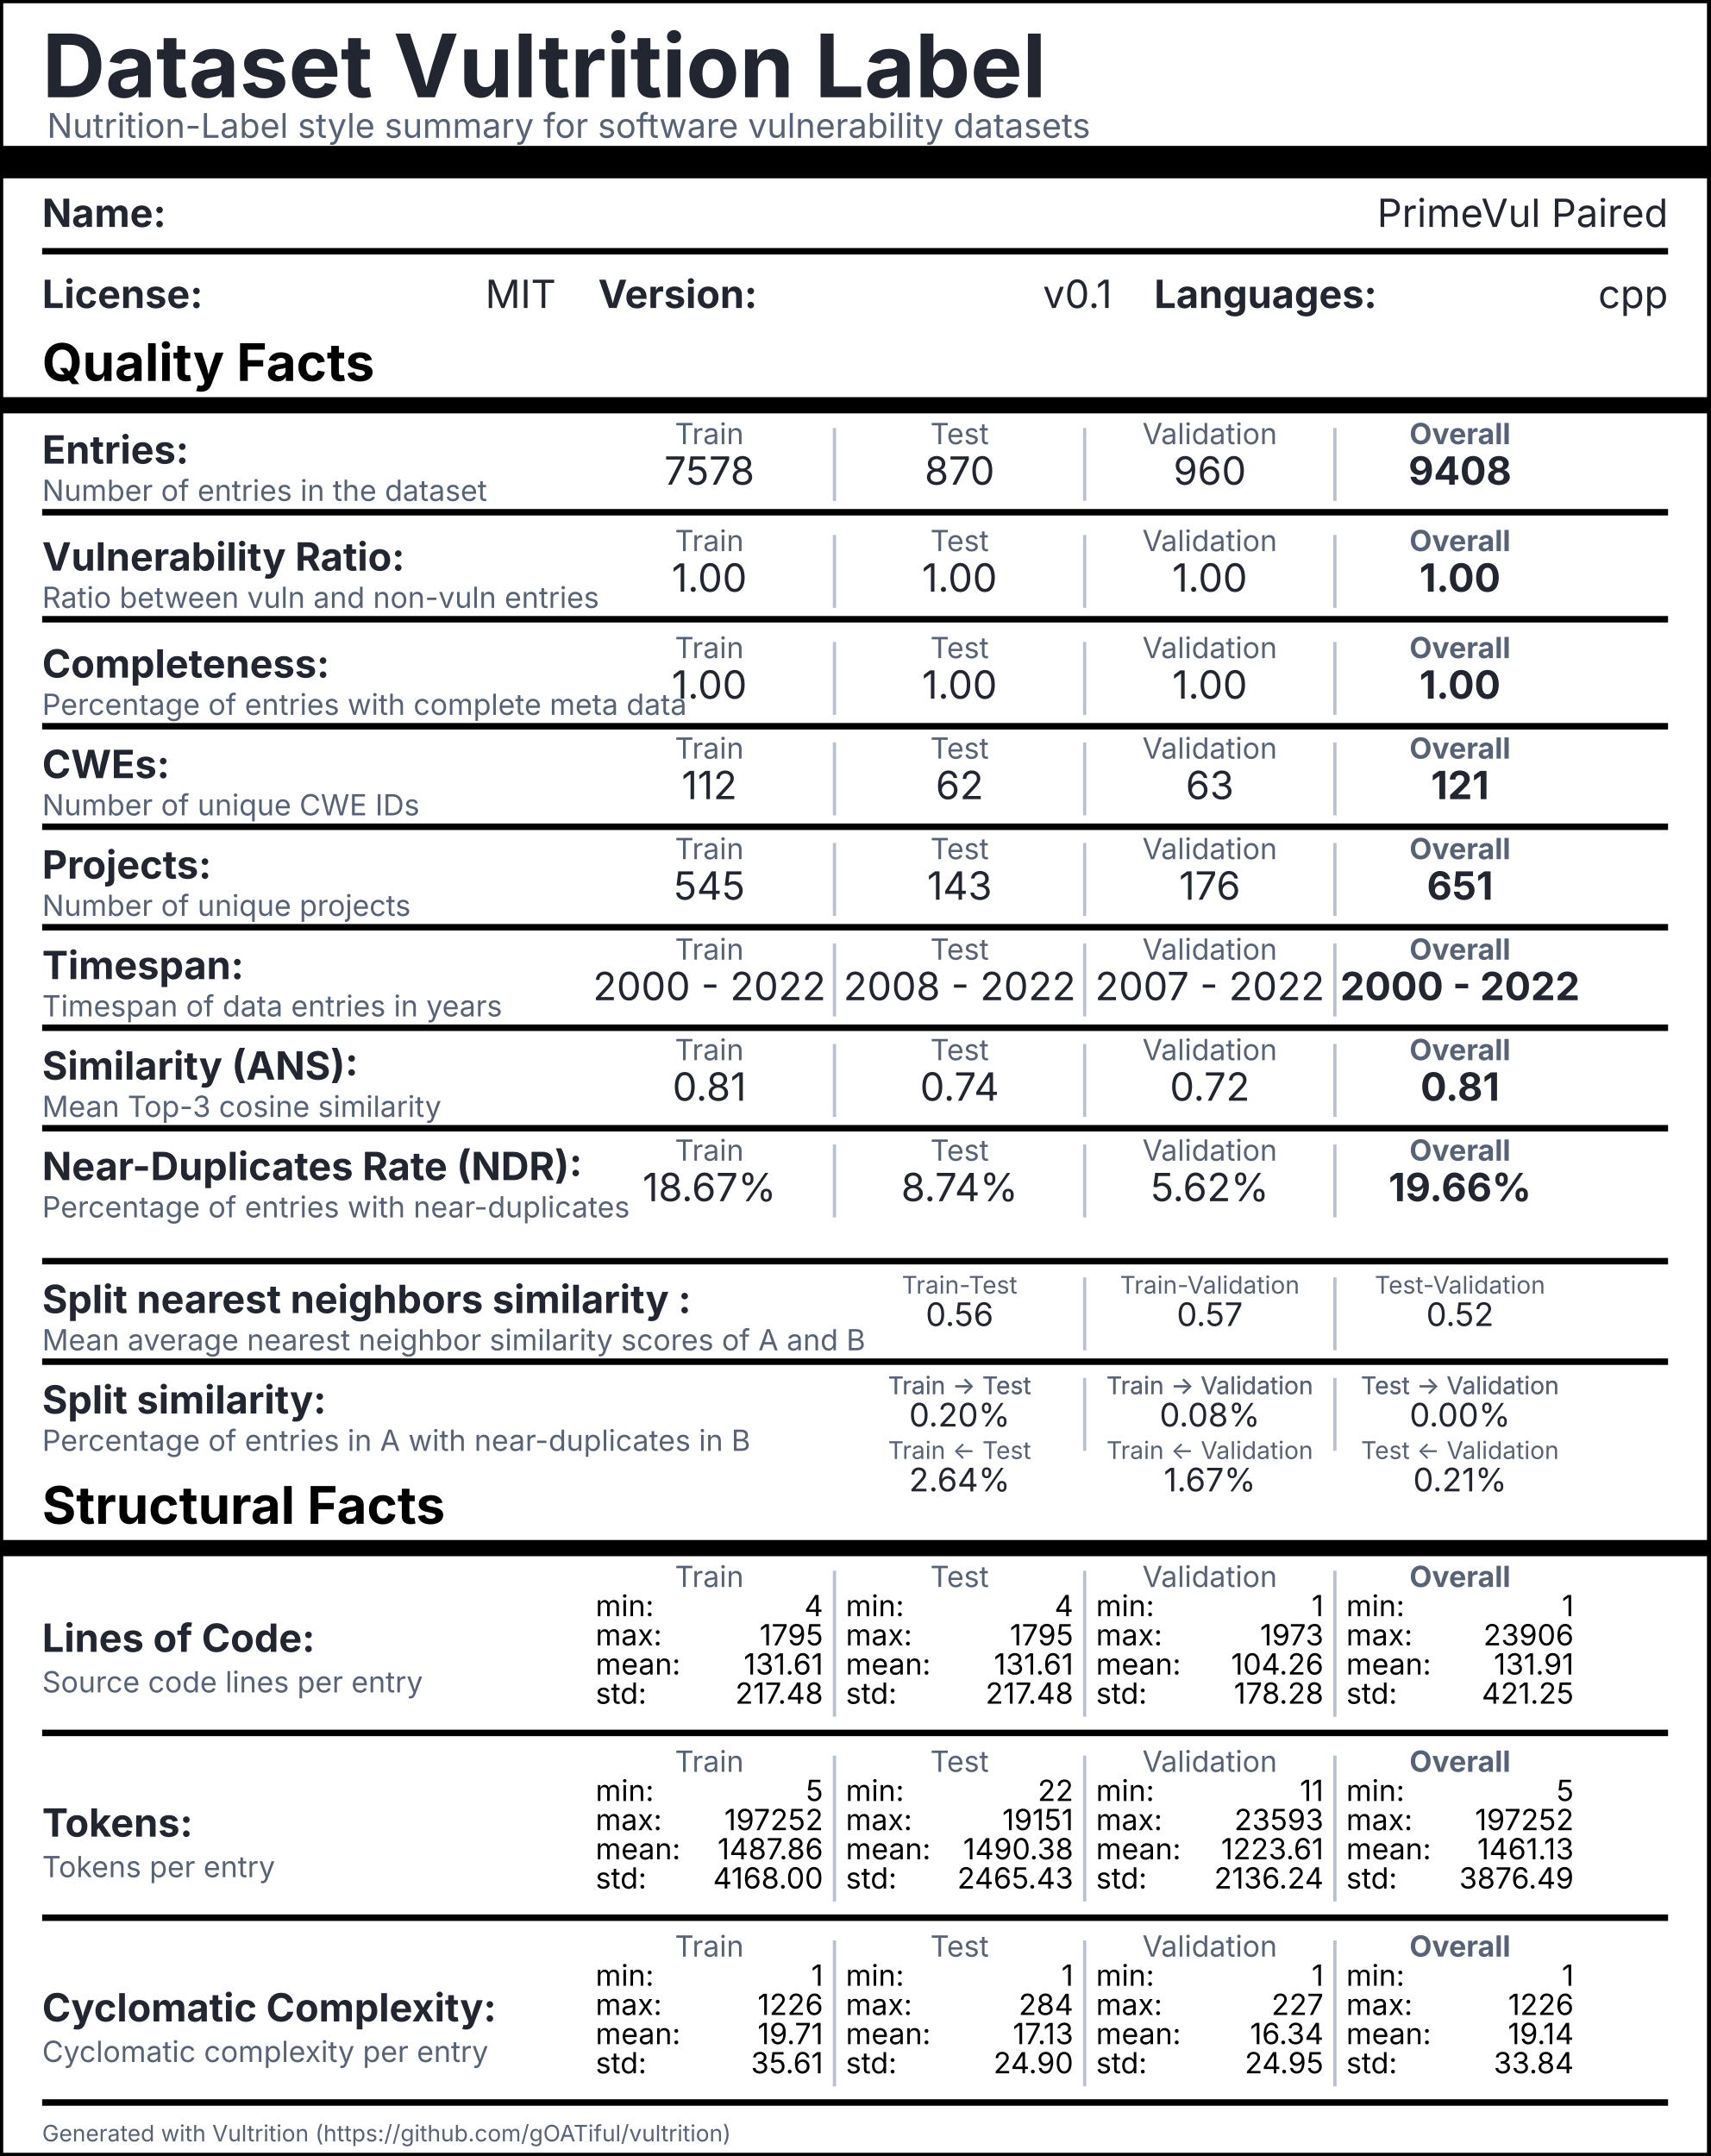
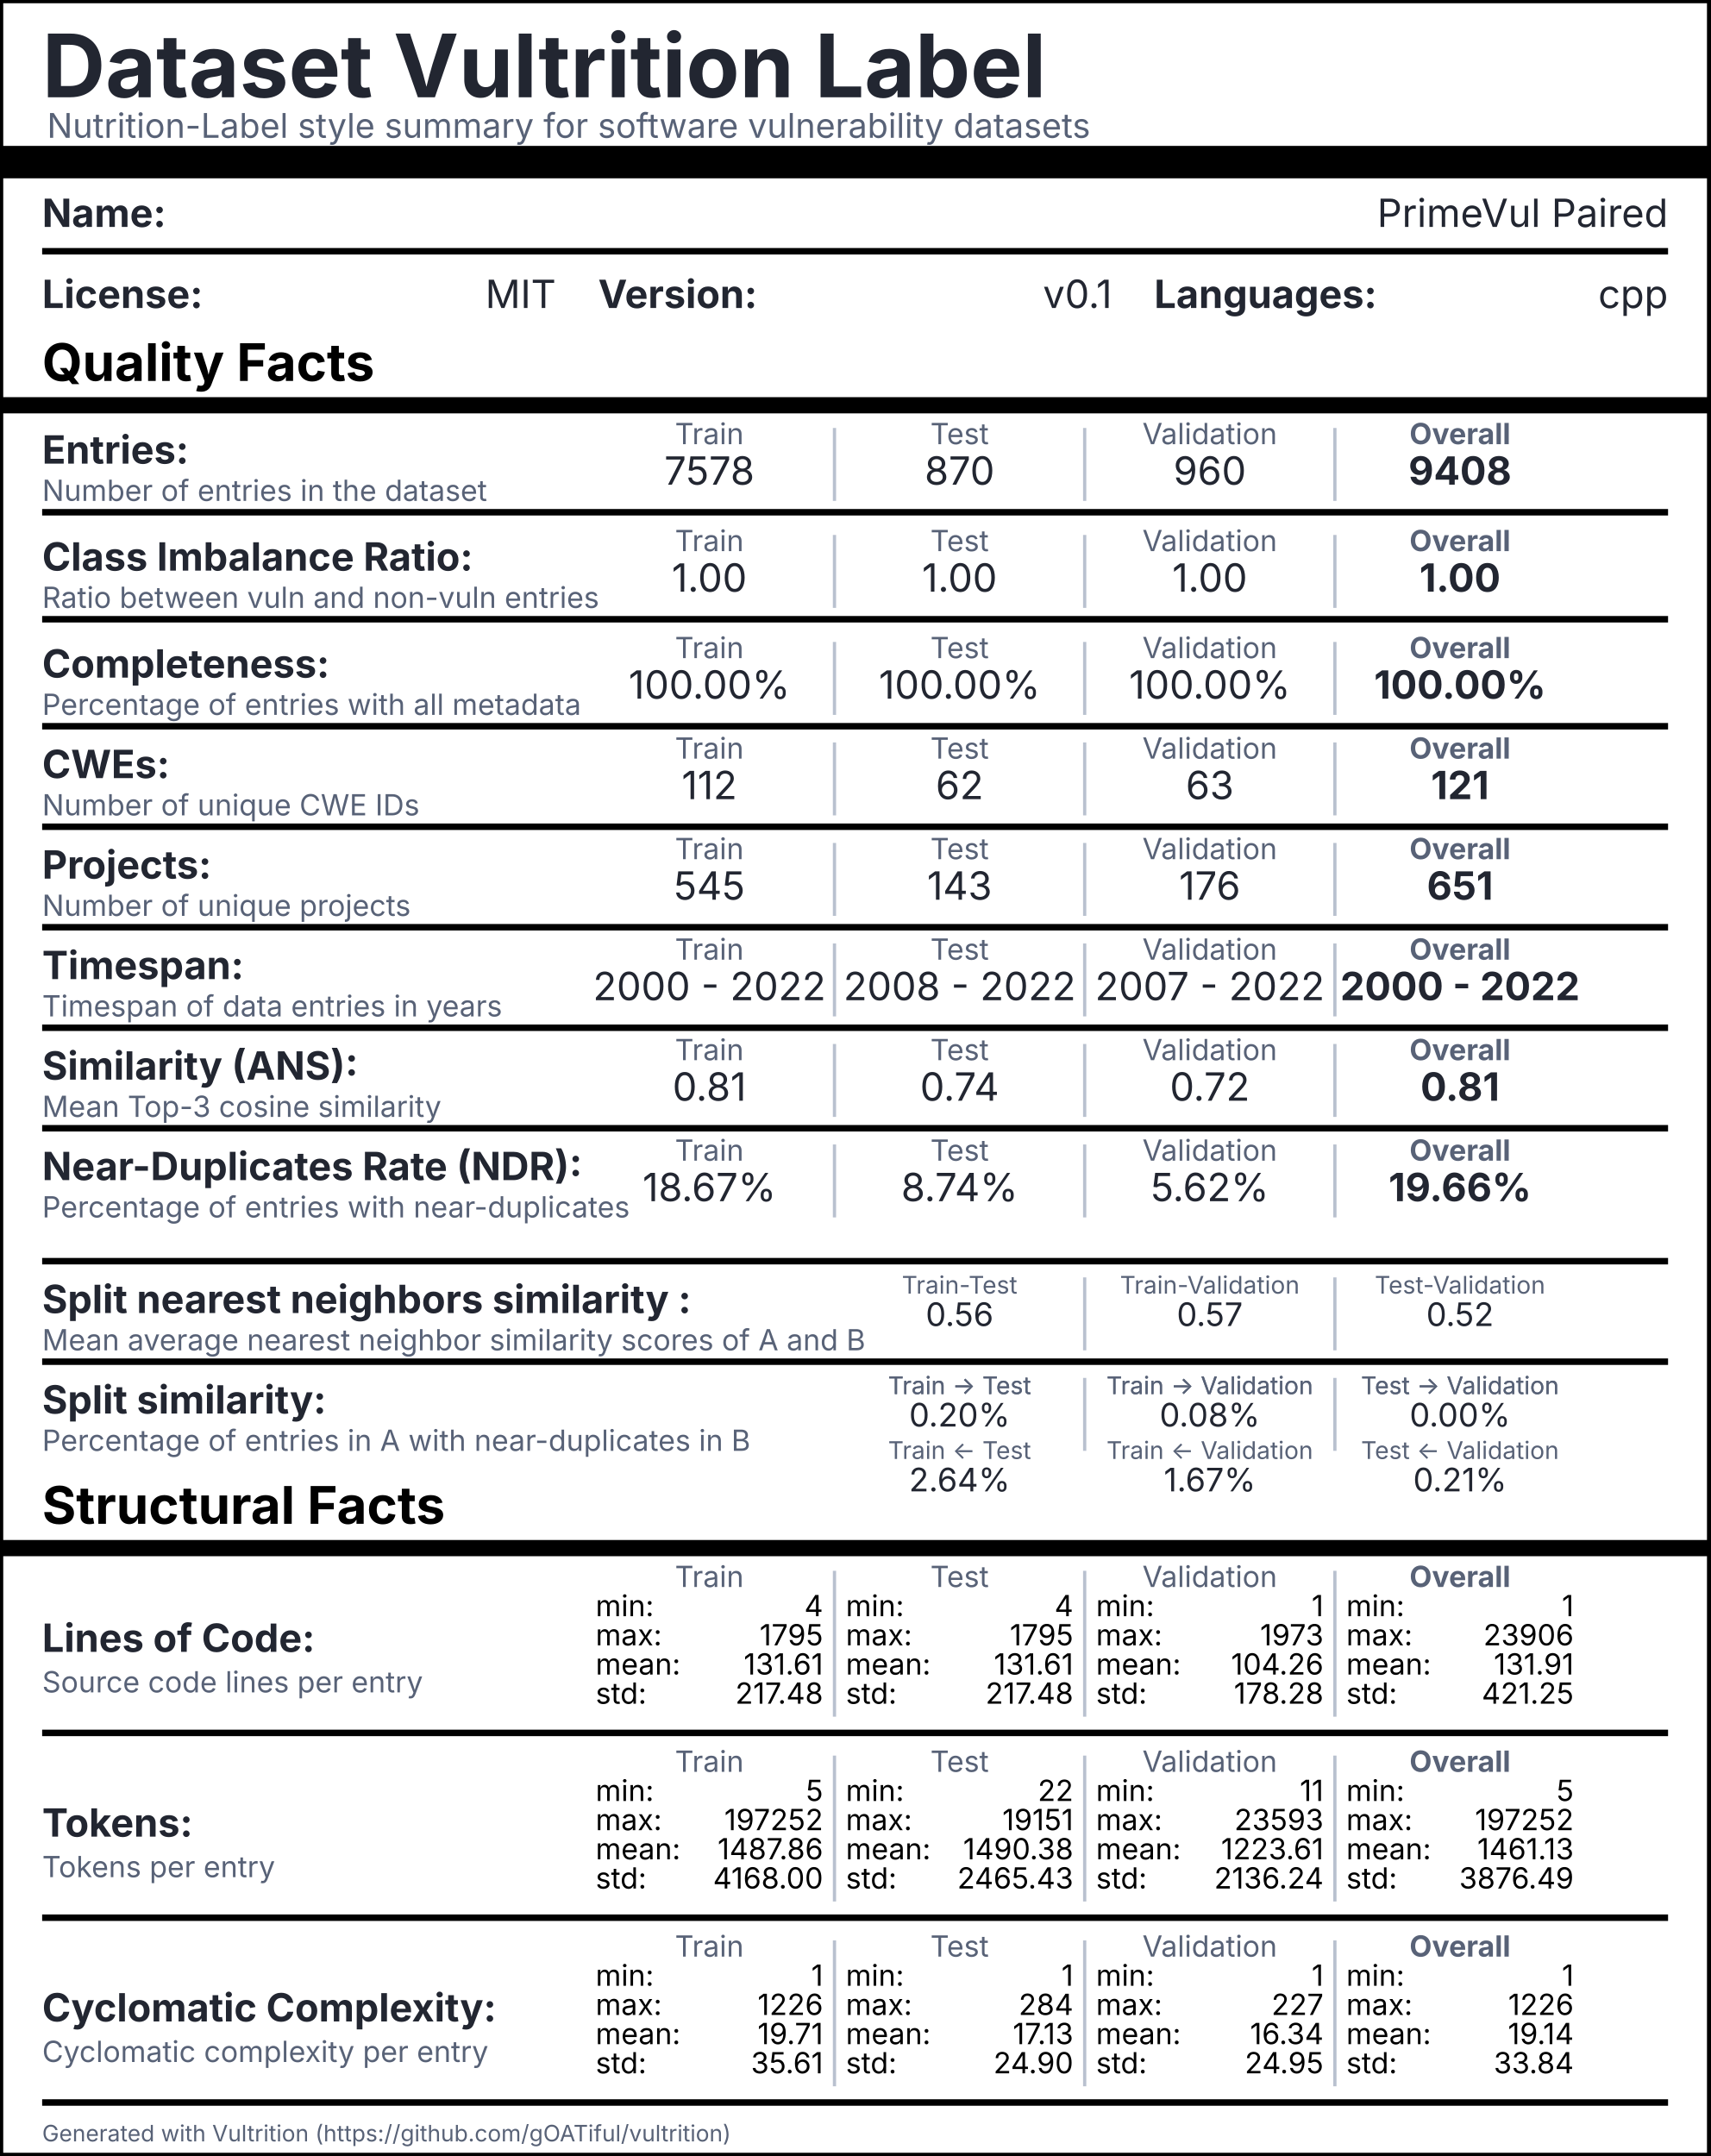
<svg xmlns="http://www.w3.org/2000/svg" baseProfile="tiny" height="1330px" version="1.2" viewBox="0,0,1055,1330" width="1055px">
  <defs />
  <rect fill="#ffffff" height="1330" stroke="#000000" stroke-width="4" width="1055" x="0" y="0" />
  <g />
  <text fill="#222631" font-family="Inter, Arial, Helvetica, sans-serif" font-size="54" font-weight="bold" x="26" y="60">Dataset Vultrition Label</text>
  <text fill="#586277" font-family="Inter, Arial, Helvetica, sans-serif" font-size="21" x="29" y="85">Nutrition-Label style summary for software vulnerability datasets</text>
  <line stroke="#000000" stroke-width="20" x1="0" x2="1055" y1="100" y2="100" />
  <text fill="#222631" font-family="Inter, Arial, Helvetica, sans-serif" font-size="24" font-weight="bold" x="26" y="140">Name:</text>
  <text fill="#222631" font-family="Inter, Arial, Helvetica, sans-serif" font-size="24" text-anchor="end" x="1029" y="140">PrimeVul Paired</text>
  <line stroke="#000000" stroke-width="4" x1="26" x2="1029" y1="155" y2="155" />
  <text fill="#222631" font-family="Inter, Arial, Helvetica, sans-serif" font-size="24" font-weight="bold" x="26.0" y="190">License:</text>
  <text fill="#222631" font-family="Inter, Arial, Helvetica, sans-serif" font-size="24" text-anchor="end" x="343.0" y="190">MIT</text>
  <text fill="#222631" font-family="Inter, Arial, Helvetica, sans-serif" font-size="24" font-weight="bold" x="369.0" y="190">Version:</text>
  <text fill="#222631" font-family="Inter, Arial, Helvetica, sans-serif" font-size="24" text-anchor="end" x="686.0" y="190">v0.1</text>
  <text fill="#222631" font-family="Inter, Arial, Helvetica, sans-serif" font-size="24" font-weight="bold" x="712.0" y="190">Languages:</text>
  <text fill="#222631" font-family="Inter, Arial, Helvetica, sans-serif" font-size="24" text-anchor="end" x="1029.0" y="190">cpp</text>
  <text fill="#000000" font-family="Inter, Arial, Helvetica, sans-serif" font-size="32" font-weight="bold" x="26" y="235">Quality Facts</text>
  <line stroke="#000000" stroke-width="10" x1="0" x2="1055" y1="250" y2="250" />
  <text fill="#222631" font-family="Inter, Arial, Helvetica, sans-serif" font-size="24" font-weight="bold" x="26" y="286">Entries:</text>
  <text fill="#586277" font-family="Inter, Arial, Helvetica, sans-serif" font-size="18" x="26" y="309">Number of entries in the dataset</text>
  <text fill="#586277" font-family="Inter, Arial, Helvetica, sans-serif" font-size="18" font-weight="normal" text-anchor="middle" x="437.6" y="274">Train</text>
  <text fill="#222631" font-family="Inter, Arial, Helvetica, sans-serif" font-size="24" font-weight="normal" text-anchor="middle" x="437.6" y="299">7578</text>
  <line stroke="#b9c1cf" stroke-width="2" x1="514.775" x2="514.775" y1="264" y2="309" />
  <text fill="#586277" font-family="Inter, Arial, Helvetica, sans-serif" font-size="18" font-weight="normal" text-anchor="middle" x="591.95" y="274">Test</text>
  <text fill="#222631" font-family="Inter, Arial, Helvetica, sans-serif" font-size="24" font-weight="normal" text-anchor="middle" x="591.95" y="299">870</text>
  <line stroke="#b9c1cf" stroke-width="2" x1="669.125" x2="669.125" y1="264" y2="309" />
  <text fill="#586277" font-family="Inter, Arial, Helvetica, sans-serif" font-size="18" font-weight="normal" text-anchor="middle" x="746.3" y="274">Validation</text>
  <text fill="#222631" font-family="Inter, Arial, Helvetica, sans-serif" font-size="24" font-weight="normal" text-anchor="middle" x="746.3" y="299">960</text>
  <line stroke="#b9c1cf" stroke-width="2" x1="823.475" x2="823.475" y1="264" y2="309" />
  <text fill="#586277" font-family="Inter, Arial, Helvetica, sans-serif" font-size="18" font-weight="bold" text-anchor="middle" x="900.65" y="274">Overall</text>
  <text fill="#222631" font-family="Inter, Arial, Helvetica, sans-serif" font-size="24" font-weight="bold" text-anchor="middle" x="900.65" y="299">9408</text>
  <line stroke="#000000" stroke-width="4" x1="26" x2="1029" y1="316" y2="316" />
-   <text fill="#222631" font-family="Inter, Arial, Helvetica, sans-serif" font-size="24" font-weight="bold" x="26" y="352">Vulnerability Ratio:</text>
+   <text fill="#222631" font-family="Inter, Arial, Helvetica, sans-serif" font-size="24" font-weight="bold" x="26" y="352">Class Imbalance Ratio:</text>
  <text fill="#586277" font-family="Inter, Arial, Helvetica, sans-serif" font-size="18" x="26" y="375">Ratio between vuln and non-vuln entries</text>
  <text fill="#586277" font-family="Inter, Arial, Helvetica, sans-serif" font-size="18" font-weight="normal" text-anchor="middle" x="437.6" y="340">Train</text>
  <text fill="#222631" font-family="Inter, Arial, Helvetica, sans-serif" font-size="24" font-weight="normal" text-anchor="middle" x="437.6" y="365">1.00</text>
  <line stroke="#b9c1cf" stroke-width="2" x1="514.775" x2="514.775" y1="330" y2="375" />
  <text fill="#586277" font-family="Inter, Arial, Helvetica, sans-serif" font-size="18" font-weight="normal" text-anchor="middle" x="591.95" y="340">Test</text>
  <text fill="#222631" font-family="Inter, Arial, Helvetica, sans-serif" font-size="24" font-weight="normal" text-anchor="middle" x="591.95" y="365">1.00</text>
  <line stroke="#b9c1cf" stroke-width="2" x1="669.125" x2="669.125" y1="330" y2="375" />
  <text fill="#586277" font-family="Inter, Arial, Helvetica, sans-serif" font-size="18" font-weight="normal" text-anchor="middle" x="746.3" y="340">Validation</text>
  <text fill="#222631" font-family="Inter, Arial, Helvetica, sans-serif" font-size="24" font-weight="normal" text-anchor="middle" x="746.3" y="365">1.00</text>
  <line stroke="#b9c1cf" stroke-width="2" x1="823.475" x2="823.475" y1="330" y2="375" />
  <text fill="#586277" font-family="Inter, Arial, Helvetica, sans-serif" font-size="18" font-weight="bold" text-anchor="middle" x="900.65" y="340">Overall</text>
  <text fill="#222631" font-family="Inter, Arial, Helvetica, sans-serif" font-size="24" font-weight="bold" text-anchor="middle" x="900.65" y="365">1.00</text>
  <line stroke="#000000" stroke-width="4" x1="26" x2="1029" y1="382" y2="382" />
  <text fill="#222631" font-family="Inter, Arial, Helvetica, sans-serif" font-size="24" font-weight="bold" x="26" y="418">Completeness:</text>
-   <text fill="#586277" font-family="Inter, Arial, Helvetica, sans-serif" font-size="18" x="26" y="441">Percentage of entries with complete meta data</text>
+   <text fill="#586277" font-family="Inter, Arial, Helvetica, sans-serif" font-size="18" x="26" y="441">Percentage of entries with all metadata</text>
  <text fill="#586277" font-family="Inter, Arial, Helvetica, sans-serif" font-size="18" font-weight="normal" text-anchor="middle" x="437.6" y="406">Train</text>
-   <text fill="#222631" font-family="Inter, Arial, Helvetica, sans-serif" font-size="24" font-weight="normal" text-anchor="middle" x="437.6" y="431">1.00</text>
+   <text fill="#222631" font-family="Inter, Arial, Helvetica, sans-serif" font-size="24" font-weight="normal" text-anchor="middle" x="437.6" y="431">100.00%</text>
  <line stroke="#b9c1cf" stroke-width="2" x1="514.775" x2="514.775" y1="396" y2="441" />
  <text fill="#586277" font-family="Inter, Arial, Helvetica, sans-serif" font-size="18" font-weight="normal" text-anchor="middle" x="591.95" y="406">Test</text>
-   <text fill="#222631" font-family="Inter, Arial, Helvetica, sans-serif" font-size="24" font-weight="normal" text-anchor="middle" x="591.95" y="431">1.00</text>
+   <text fill="#222631" font-family="Inter, Arial, Helvetica, sans-serif" font-size="24" font-weight="normal" text-anchor="middle" x="591.95" y="431">100.00%</text>
  <line stroke="#b9c1cf" stroke-width="2" x1="669.125" x2="669.125" y1="396" y2="441" />
  <text fill="#586277" font-family="Inter, Arial, Helvetica, sans-serif" font-size="18" font-weight="normal" text-anchor="middle" x="746.3" y="406">Validation</text>
-   <text fill="#222631" font-family="Inter, Arial, Helvetica, sans-serif" font-size="24" font-weight="normal" text-anchor="middle" x="746.3" y="431">1.00</text>
+   <text fill="#222631" font-family="Inter, Arial, Helvetica, sans-serif" font-size="24" font-weight="normal" text-anchor="middle" x="746.3" y="431">100.00%</text>
  <line stroke="#b9c1cf" stroke-width="2" x1="823.475" x2="823.475" y1="396" y2="441" />
  <text fill="#586277" font-family="Inter, Arial, Helvetica, sans-serif" font-size="18" font-weight="bold" text-anchor="middle" x="900.65" y="406">Overall</text>
-   <text fill="#222631" font-family="Inter, Arial, Helvetica, sans-serif" font-size="24" font-weight="bold" text-anchor="middle" x="900.65" y="431">1.00</text>
+   <text fill="#222631" font-family="Inter, Arial, Helvetica, sans-serif" font-size="24" font-weight="bold" text-anchor="middle" x="900.65" y="431">100.00%</text>
  <line stroke="#000000" stroke-width="4" x1="26" x2="1029" y1="448" y2="448" />
  <text fill="#222631" font-family="Inter, Arial, Helvetica, sans-serif" font-size="24" font-weight="bold" x="26" y="480">CWEs:</text>
  <text fill="#586277" font-family="Inter, Arial, Helvetica, sans-serif" font-size="18" x="26" y="503">Number of unique CWE IDs</text>
  <text fill="#586277" font-family="Inter, Arial, Helvetica, sans-serif" font-size="18" font-weight="normal" text-anchor="middle" x="437.6" y="468">Train</text>
  <text fill="#222631" font-family="Inter, Arial, Helvetica, sans-serif" font-size="24" font-weight="normal" text-anchor="middle" x="437.6" y="493">112</text>
  <line stroke="#b9c1cf" stroke-width="2" x1="514.775" x2="514.775" y1="458" y2="503" />
  <text fill="#586277" font-family="Inter, Arial, Helvetica, sans-serif" font-size="18" font-weight="normal" text-anchor="middle" x="591.95" y="468">Test</text>
  <text fill="#222631" font-family="Inter, Arial, Helvetica, sans-serif" font-size="24" font-weight="normal" text-anchor="middle" x="591.95" y="493">62</text>
  <line stroke="#b9c1cf" stroke-width="2" x1="669.125" x2="669.125" y1="458" y2="503" />
  <text fill="#586277" font-family="Inter, Arial, Helvetica, sans-serif" font-size="18" font-weight="normal" text-anchor="middle" x="746.3" y="468">Validation</text>
  <text fill="#222631" font-family="Inter, Arial, Helvetica, sans-serif" font-size="24" font-weight="normal" text-anchor="middle" x="746.3" y="493">63</text>
  <line stroke="#b9c1cf" stroke-width="2" x1="823.475" x2="823.475" y1="458" y2="503" />
  <text fill="#586277" font-family="Inter, Arial, Helvetica, sans-serif" font-size="18" font-weight="bold" text-anchor="middle" x="900.65" y="468">Overall</text>
  <text fill="#222631" font-family="Inter, Arial, Helvetica, sans-serif" font-size="24" font-weight="bold" text-anchor="middle" x="900.65" y="493">121</text>
  <line stroke="#000000" stroke-width="4" x1="26" x2="1029" y1="510" y2="510" />
  <text fill="#222631" font-family="Inter, Arial, Helvetica, sans-serif" font-size="24" font-weight="bold" x="26" y="542">Projects:</text>
  <text fill="#586277" font-family="Inter, Arial, Helvetica, sans-serif" font-size="18" x="26" y="565">Number of unique projects</text>
  <text fill="#586277" font-family="Inter, Arial, Helvetica, sans-serif" font-size="18" font-weight="normal" text-anchor="middle" x="437.6" y="530">Train</text>
  <text fill="#222631" font-family="Inter, Arial, Helvetica, sans-serif" font-size="24" font-weight="normal" text-anchor="middle" x="437.6" y="555">545</text>
  <line stroke="#b9c1cf" stroke-width="2" x1="514.775" x2="514.775" y1="520" y2="565" />
  <text fill="#586277" font-family="Inter, Arial, Helvetica, sans-serif" font-size="18" font-weight="normal" text-anchor="middle" x="591.95" y="530">Test</text>
  <text fill="#222631" font-family="Inter, Arial, Helvetica, sans-serif" font-size="24" font-weight="normal" text-anchor="middle" x="591.95" y="555">143</text>
  <line stroke="#b9c1cf" stroke-width="2" x1="669.125" x2="669.125" y1="520" y2="565" />
  <text fill="#586277" font-family="Inter, Arial, Helvetica, sans-serif" font-size="18" font-weight="normal" text-anchor="middle" x="746.3" y="530">Validation</text>
  <text fill="#222631" font-family="Inter, Arial, Helvetica, sans-serif" font-size="24" font-weight="normal" text-anchor="middle" x="746.3" y="555">176</text>
  <line stroke="#b9c1cf" stroke-width="2" x1="823.475" x2="823.475" y1="520" y2="565" />
  <text fill="#586277" font-family="Inter, Arial, Helvetica, sans-serif" font-size="18" font-weight="bold" text-anchor="middle" x="900.65" y="530">Overall</text>
  <text fill="#222631" font-family="Inter, Arial, Helvetica, sans-serif" font-size="24" font-weight="bold" text-anchor="middle" x="900.65" y="555">651</text>
  <line stroke="#000000" stroke-width="4" x1="26" x2="1029" y1="572" y2="572" />
  <text fill="#222631" font-family="Inter, Arial, Helvetica, sans-serif" font-size="24" font-weight="bold" x="26" y="604">Timespan:</text>
  <text fill="#586277" font-family="Inter, Arial, Helvetica, sans-serif" font-size="18" x="26" y="627">Timespan of data entries in years</text>
  <text fill="#586277" font-family="Inter, Arial, Helvetica, sans-serif" font-size="18" font-weight="normal" text-anchor="middle" x="437.6" y="592">Train</text>
  <text fill="#222631" font-family="Inter, Arial, Helvetica, sans-serif" font-size="24" font-weight="normal" text-anchor="middle" x="437.6" y="617">2000 - 2022</text>
  <line stroke="#b9c1cf" stroke-width="2" x1="514.775" x2="514.775" y1="582" y2="627" />
  <text fill="#586277" font-family="Inter, Arial, Helvetica, sans-serif" font-size="18" font-weight="normal" text-anchor="middle" x="591.95" y="592">Test</text>
  <text fill="#222631" font-family="Inter, Arial, Helvetica, sans-serif" font-size="24" font-weight="normal" text-anchor="middle" x="591.95" y="617">2008 - 2022</text>
  <line stroke="#b9c1cf" stroke-width="2" x1="669.125" x2="669.125" y1="582" y2="627" />
  <text fill="#586277" font-family="Inter, Arial, Helvetica, sans-serif" font-size="18" font-weight="normal" text-anchor="middle" x="746.3" y="592">Validation</text>
  <text fill="#222631" font-family="Inter, Arial, Helvetica, sans-serif" font-size="24" font-weight="normal" text-anchor="middle" x="746.3" y="617">2007 - 2022</text>
  <line stroke="#b9c1cf" stroke-width="2" x1="823.475" x2="823.475" y1="582" y2="627" />
  <text fill="#586277" font-family="Inter, Arial, Helvetica, sans-serif" font-size="18" font-weight="bold" text-anchor="middle" x="900.65" y="592">Overall</text>
  <text fill="#222631" font-family="Inter, Arial, Helvetica, sans-serif" font-size="24" font-weight="bold" text-anchor="middle" x="900.65" y="617">2000 - 2022</text>
  <line stroke="#000000" stroke-width="4" x1="26" x2="1029" y1="634" y2="634" />
  <text fill="#222631" font-family="Inter, Arial, Helvetica, sans-serif" font-size="24" font-weight="bold" x="26" y="666">Similarity (ANS):</text>
  <text fill="#586277" font-family="Inter, Arial, Helvetica, sans-serif" font-size="18" x="26" y="689">Mean Top-3 cosine similarity</text>
  <text fill="#586277" font-family="Inter, Arial, Helvetica, sans-serif" font-size="18" font-weight="normal" text-anchor="middle" x="437.6" y="654">Train</text>
  <text fill="#222631" font-family="Inter, Arial, Helvetica, sans-serif" font-size="24" font-weight="normal" text-anchor="middle" x="437.6" y="679">0.81</text>
  <line stroke="#b9c1cf" stroke-width="2" x1="514.775" x2="514.775" y1="644" y2="689" />
  <text fill="#586277" font-family="Inter, Arial, Helvetica, sans-serif" font-size="18" font-weight="normal" text-anchor="middle" x="591.95" y="654">Test</text>
  <text fill="#222631" font-family="Inter, Arial, Helvetica, sans-serif" font-size="24" font-weight="normal" text-anchor="middle" x="591.95" y="679">0.74</text>
  <line stroke="#b9c1cf" stroke-width="2" x1="669.125" x2="669.125" y1="644" y2="689" />
  <text fill="#586277" font-family="Inter, Arial, Helvetica, sans-serif" font-size="18" font-weight="normal" text-anchor="middle" x="746.3" y="654">Validation</text>
  <text fill="#222631" font-family="Inter, Arial, Helvetica, sans-serif" font-size="24" font-weight="normal" text-anchor="middle" x="746.3" y="679">0.72</text>
  <line stroke="#b9c1cf" stroke-width="2" x1="823.475" x2="823.475" y1="644" y2="689" />
  <text fill="#586277" font-family="Inter, Arial, Helvetica, sans-serif" font-size="18" font-weight="bold" text-anchor="middle" x="900.65" y="654">Overall</text>
  <text fill="#222631" font-family="Inter, Arial, Helvetica, sans-serif" font-size="24" font-weight="bold" text-anchor="middle" x="900.65" y="679">0.81</text>
  <line stroke="#000000" stroke-width="4" x1="26" x2="1029" y1="696" y2="696" />
  <text fill="#222631" font-family="Inter, Arial, Helvetica, sans-serif" font-size="24" font-weight="bold" x="26" y="728">Near-Duplicates Rate (NDR):</text>
  <text fill="#586277" font-family="Inter, Arial, Helvetica, sans-serif" font-size="18" x="26" y="751">Percentage of entries with near-duplicates</text>
  <text fill="#586277" font-family="Inter, Arial, Helvetica, sans-serif" font-size="18" font-weight="normal" text-anchor="middle" x="437.6" y="716">Train</text>
  <text fill="#222631" font-family="Inter, Arial, Helvetica, sans-serif" font-size="24" font-weight="normal" text-anchor="middle" x="437.6" y="741">18.67%</text>
  <line stroke="#b9c1cf" stroke-width="2" x1="514.775" x2="514.775" y1="706" y2="751" />
  <text fill="#586277" font-family="Inter, Arial, Helvetica, sans-serif" font-size="18" font-weight="normal" text-anchor="middle" x="591.95" y="716">Test</text>
  <text fill="#222631" font-family="Inter, Arial, Helvetica, sans-serif" font-size="24" font-weight="normal" text-anchor="middle" x="591.95" y="741">8.74%</text>
  <line stroke="#b9c1cf" stroke-width="2" x1="669.125" x2="669.125" y1="706" y2="751" />
  <text fill="#586277" font-family="Inter, Arial, Helvetica, sans-serif" font-size="18" font-weight="normal" text-anchor="middle" x="746.3" y="716">Validation</text>
  <text fill="#222631" font-family="Inter, Arial, Helvetica, sans-serif" font-size="24" font-weight="normal" text-anchor="middle" x="746.3" y="741">5.62%</text>
  <line stroke="#b9c1cf" stroke-width="2" x1="823.475" x2="823.475" y1="706" y2="751" />
  <text fill="#586277" font-family="Inter, Arial, Helvetica, sans-serif" font-size="18" font-weight="bold" text-anchor="middle" x="900.65" y="716">Overall</text>
  <text fill="#222631" font-family="Inter, Arial, Helvetica, sans-serif" font-size="24" font-weight="bold" text-anchor="middle" x="900.65" y="741">19.66%</text>
  <line stroke="#000000" stroke-width="4" x1="26" x2="1029" y1="778" y2="778" />
  <text fill="#222631" font-family="Inter, Arial, Helvetica, sans-serif" font-size="24" font-weight="bold" x="26" y="810">Split nearest neighbors similarity :</text>
  <text fill="#586277" font-family="Inter, Arial, Helvetica, sans-serif" font-size="18" x="26" y="833">Mean average nearest neighbor similarity scores of A and B</text>
  <text fill="#586277" font-family="Inter, Arial, Helvetica, sans-serif" font-size="15" text-anchor="middle" x="591.95" y="798">Train-Test</text>
  <text fill="#222631" font-family="Inter, Arial, Helvetica, sans-serif" font-size="20" text-anchor="middle" x="591.95" y="818">0.56</text>
  <line stroke="#b9c1cf" stroke-width="2" x1="669.125" x2="669.125" y1="788" y2="833" />
  <text fill="#586277" font-family="Inter, Arial, Helvetica, sans-serif" font-size="15" text-anchor="middle" x="746.3" y="798">Train-Validation</text>
  <text fill="#222631" font-family="Inter, Arial, Helvetica, sans-serif" font-size="20" text-anchor="middle" x="746.3" y="818">0.57</text>
  <line stroke="#b9c1cf" stroke-width="2" x1="823.475" x2="823.475" y1="788" y2="833" />
  <text fill="#586277" font-family="Inter, Arial, Helvetica, sans-serif" font-size="15" text-anchor="middle" x="900.65" y="798">Test-Validation</text>
  <text fill="#222631" font-family="Inter, Arial, Helvetica, sans-serif" font-size="20" text-anchor="middle" x="900.65" y="818">0.52</text>
  <line stroke="#000000" stroke-width="4" x1="26" x2="1029" y1="840" y2="840" />
  <text fill="#222631" font-family="Inter, Arial, Helvetica, sans-serif" font-size="24" font-weight="bold" x="26" y="872">Split similarity:</text>
  <text fill="#586277" font-family="Inter, Arial, Helvetica, sans-serif" font-size="18" x="26" y="895">Percentage of entries in A with near-duplicates in B</text>
  <text fill="#586277" font-family="Inter, Arial, Helvetica, sans-serif" font-size="15" text-anchor="middle" x="591.95" y="860">Train -&gt; Test</text>
  <text fill="#586277" font-family="Inter, Arial, Helvetica, sans-serif" font-size="15" text-anchor="middle" x="591.95" y="860">Train -&gt; Test</text>
  <text fill="#222631" font-family="Inter, Arial, Helvetica, sans-serif" font-size="20" text-anchor="middle" x="591.95" y="880">0.20%</text>
  <text fill="#586277" font-family="Inter, Arial, Helvetica, sans-serif" font-size="15" text-anchor="middle" x="591.95" y="900">Train &lt;- Test</text>
  <text fill="#222631" font-family="Inter, Arial, Helvetica, sans-serif" font-size="20" text-anchor="middle" x="591.95" y="920">2.64%</text>
  <line stroke="#b9c1cf" stroke-width="2" x1="669.125" x2="669.125" y1="850" y2="895" />
  <text fill="#586277" font-family="Inter, Arial, Helvetica, sans-serif" font-size="15" text-anchor="middle" x="746.3" y="860">Train -&gt; Validation</text>
  <text fill="#586277" font-family="Inter, Arial, Helvetica, sans-serif" font-size="15" text-anchor="middle" x="746.3" y="860">Train -&gt; Validation</text>
  <text fill="#222631" font-family="Inter, Arial, Helvetica, sans-serif" font-size="20" text-anchor="middle" x="746.3" y="880">0.08%</text>
  <text fill="#586277" font-family="Inter, Arial, Helvetica, sans-serif" font-size="15" text-anchor="middle" x="746.3" y="900">Train &lt;- Validation</text>
  <text fill="#222631" font-family="Inter, Arial, Helvetica, sans-serif" font-size="20" text-anchor="middle" x="746.3" y="920">1.67%</text>
  <line stroke="#b9c1cf" stroke-width="2" x1="823.475" x2="823.475" y1="850" y2="895" />
  <text fill="#586277" font-family="Inter, Arial, Helvetica, sans-serif" font-size="15" text-anchor="middle" x="900.65" y="860">Test -&gt; Validation</text>
  <text fill="#586277" font-family="Inter, Arial, Helvetica, sans-serif" font-size="15" text-anchor="middle" x="900.65" y="860">Test -&gt; Validation</text>
  <text fill="#222631" font-family="Inter, Arial, Helvetica, sans-serif" font-size="20" text-anchor="middle" x="900.65" y="880">0.00%</text>
  <text fill="#586277" font-family="Inter, Arial, Helvetica, sans-serif" font-size="15" text-anchor="middle" x="900.65" y="900">Test &lt;- Validation</text>
  <text fill="#222631" font-family="Inter, Arial, Helvetica, sans-serif" font-size="20" text-anchor="middle" x="900.65" y="920">0.21%</text>
  <text fill="#000000" font-family="Inter, Arial, Helvetica, sans-serif" font-size="32" font-weight="bold" x="26" y="940">Structural Facts</text>
  <line stroke="#000000" stroke-width="10" x1="0" x2="1055" y1="955" y2="955" />
  <text fill="#222631" font-family="Inter, Arial, Helvetica, sans-serif" font-size="24" font-weight="bold" x="26" y="1019">Lines of Code:</text>
  <text fill="#586277" font-family="Inter, Arial, Helvetica, sans-serif" font-size="18" x="26" y="1044">Source code lines per entry</text>
  <line stroke="#b9c1cf" stroke-width="2" x1="514.775" x2="514.775" y1="969" y2="1059" />
  <text fill="#586277" font-family="Inter, Arial, Helvetica, sans-serif" font-size="18" font-weight="normal" text-anchor="middle" x="437.6" y="979">Train</text>
  <text fill="#000000" font-family="Inter, Arial, Helvetica, sans-serif" font-size="18" x="367.425" y="997">min:</text>
  <text fill="#000000" font-family="Inter, Arial, Helvetica, sans-serif" font-size="18" text-anchor="end" x="507.775" y="997">4</text>
  <text fill="#000000" font-family="Inter, Arial, Helvetica, sans-serif" font-size="18" x="367.425" y="1015">max:</text>
  <text fill="#000000" font-family="Inter, Arial, Helvetica, sans-serif" font-size="18" text-anchor="end" x="507.775" y="1015">1795</text>
  <text fill="#000000" font-family="Inter, Arial, Helvetica, sans-serif" font-size="18" x="367.425" y="1033">mean:</text>
  <text fill="#000000" font-family="Inter, Arial, Helvetica, sans-serif" font-size="18" text-anchor="end" x="507.775" y="1033">131.61</text>
  <text fill="#000000" font-family="Inter, Arial, Helvetica, sans-serif" font-size="18" x="367.425" y="1051">std:</text>
  <text fill="#000000" font-family="Inter, Arial, Helvetica, sans-serif" font-size="18" text-anchor="end" x="507.775" y="1051">217.48</text>
  <line stroke="#b9c1cf" stroke-width="2" x1="669.125" x2="669.125" y1="969" y2="1059" />
  <text fill="#586277" font-family="Inter, Arial, Helvetica, sans-serif" font-size="18" font-weight="normal" text-anchor="middle" x="591.95" y="979">Test</text>
  <text fill="#000000" font-family="Inter, Arial, Helvetica, sans-serif" font-size="18" x="521.775" y="997">min:</text>
  <text fill="#000000" font-family="Inter, Arial, Helvetica, sans-serif" font-size="18" text-anchor="end" x="662.125" y="997">4</text>
  <text fill="#000000" font-family="Inter, Arial, Helvetica, sans-serif" font-size="18" x="521.775" y="1015">max:</text>
  <text fill="#000000" font-family="Inter, Arial, Helvetica, sans-serif" font-size="18" text-anchor="end" x="662.125" y="1015">1795</text>
  <text fill="#000000" font-family="Inter, Arial, Helvetica, sans-serif" font-size="18" x="521.775" y="1033">mean:</text>
  <text fill="#000000" font-family="Inter, Arial, Helvetica, sans-serif" font-size="18" text-anchor="end" x="662.125" y="1033">131.61</text>
  <text fill="#000000" font-family="Inter, Arial, Helvetica, sans-serif" font-size="18" x="521.775" y="1051">std:</text>
  <text fill="#000000" font-family="Inter, Arial, Helvetica, sans-serif" font-size="18" text-anchor="end" x="662.125" y="1051">217.48</text>
  <line stroke="#b9c1cf" stroke-width="2" x1="823.475" x2="823.475" y1="969" y2="1059" />
  <text fill="#586277" font-family="Inter, Arial, Helvetica, sans-serif" font-size="18" font-weight="normal" text-anchor="middle" x="746.3" y="979">Validation</text>
  <text fill="#000000" font-family="Inter, Arial, Helvetica, sans-serif" font-size="18" x="676.125" y="997">min:</text>
  <text fill="#000000" font-family="Inter, Arial, Helvetica, sans-serif" font-size="18" text-anchor="end" x="816.475" y="997">1</text>
  <text fill="#000000" font-family="Inter, Arial, Helvetica, sans-serif" font-size="18" x="676.125" y="1015">max:</text>
  <text fill="#000000" font-family="Inter, Arial, Helvetica, sans-serif" font-size="18" text-anchor="end" x="816.475" y="1015">1973</text>
  <text fill="#000000" font-family="Inter, Arial, Helvetica, sans-serif" font-size="18" x="676.125" y="1033">mean:</text>
  <text fill="#000000" font-family="Inter, Arial, Helvetica, sans-serif" font-size="18" text-anchor="end" x="816.475" y="1033">104.26</text>
  <text fill="#000000" font-family="Inter, Arial, Helvetica, sans-serif" font-size="18" x="676.125" y="1051">std:</text>
  <text fill="#000000" font-family="Inter, Arial, Helvetica, sans-serif" font-size="18" text-anchor="end" x="816.475" y="1051">178.28</text>
  <text fill="#586277" font-family="Inter, Arial, Helvetica, sans-serif" font-size="18" font-weight="bold" text-anchor="middle" x="900.65" y="979">Overall</text>
  <text fill="#000000" font-family="Inter, Arial, Helvetica, sans-serif" font-size="18" x="830.475" y="997">min:</text>
  <text fill="#000000" font-family="Inter, Arial, Helvetica, sans-serif" font-size="18" text-anchor="end" x="970.825" y="997">1</text>
  <text fill="#000000" font-family="Inter, Arial, Helvetica, sans-serif" font-size="18" x="830.475" y="1015">max:</text>
  <text fill="#000000" font-family="Inter, Arial, Helvetica, sans-serif" font-size="18" text-anchor="end" x="970.825" y="1015">23906</text>
  <text fill="#000000" font-family="Inter, Arial, Helvetica, sans-serif" font-size="18" x="830.475" y="1033">mean:</text>
  <text fill="#000000" font-family="Inter, Arial, Helvetica, sans-serif" font-size="18" text-anchor="end" x="970.825" y="1033">131.91</text>
  <text fill="#000000" font-family="Inter, Arial, Helvetica, sans-serif" font-size="18" x="830.475" y="1051">std:</text>
  <text fill="#000000" font-family="Inter, Arial, Helvetica, sans-serif" font-size="18" text-anchor="end" x="970.825" y="1051">421.25</text>
  <line stroke="#000000" stroke-width="4" x1="26" x2="1029" y1="1069" y2="1069" />
  <text fill="#222631" font-family="Inter, Arial, Helvetica, sans-serif" font-size="24" font-weight="bold" x="26" y="1133">Tokens:</text>
  <text fill="#586277" font-family="Inter, Arial, Helvetica, sans-serif" font-size="18" x="26" y="1158">Tokens per entry</text>
  <line stroke="#b9c1cf" stroke-width="2" x1="514.775" x2="514.775" y1="1083" y2="1173" />
  <text fill="#586277" font-family="Inter, Arial, Helvetica, sans-serif" font-size="18" font-weight="normal" text-anchor="middle" x="437.6" y="1093">Train</text>
  <text fill="#000000" font-family="Inter, Arial, Helvetica, sans-serif" font-size="18" x="367.425" y="1111">min:</text>
  <text fill="#000000" font-family="Inter, Arial, Helvetica, sans-serif" font-size="18" text-anchor="end" x="507.775" y="1111">5</text>
  <text fill="#000000" font-family="Inter, Arial, Helvetica, sans-serif" font-size="18" x="367.425" y="1129">max:</text>
  <text fill="#000000" font-family="Inter, Arial, Helvetica, sans-serif" font-size="18" text-anchor="end" x="507.775" y="1129">197252</text>
  <text fill="#000000" font-family="Inter, Arial, Helvetica, sans-serif" font-size="18" x="367.425" y="1147">mean:</text>
  <text fill="#000000" font-family="Inter, Arial, Helvetica, sans-serif" font-size="18" text-anchor="end" x="507.775" y="1147">1487.86</text>
  <text fill="#000000" font-family="Inter, Arial, Helvetica, sans-serif" font-size="18" x="367.425" y="1165">std:</text>
  <text fill="#000000" font-family="Inter, Arial, Helvetica, sans-serif" font-size="18" text-anchor="end" x="507.775" y="1165">4168.00</text>
  <line stroke="#b9c1cf" stroke-width="2" x1="669.125" x2="669.125" y1="1083" y2="1173" />
  <text fill="#586277" font-family="Inter, Arial, Helvetica, sans-serif" font-size="18" font-weight="normal" text-anchor="middle" x="591.95" y="1093">Test</text>
  <text fill="#000000" font-family="Inter, Arial, Helvetica, sans-serif" font-size="18" x="521.775" y="1111">min:</text>
  <text fill="#000000" font-family="Inter, Arial, Helvetica, sans-serif" font-size="18" text-anchor="end" x="662.125" y="1111">22</text>
  <text fill="#000000" font-family="Inter, Arial, Helvetica, sans-serif" font-size="18" x="521.775" y="1129">max:</text>
  <text fill="#000000" font-family="Inter, Arial, Helvetica, sans-serif" font-size="18" text-anchor="end" x="662.125" y="1129">19151</text>
  <text fill="#000000" font-family="Inter, Arial, Helvetica, sans-serif" font-size="18" x="521.775" y="1147">mean:</text>
  <text fill="#000000" font-family="Inter, Arial, Helvetica, sans-serif" font-size="18" text-anchor="end" x="662.125" y="1147">1490.38</text>
  <text fill="#000000" font-family="Inter, Arial, Helvetica, sans-serif" font-size="18" x="521.775" y="1165">std:</text>
  <text fill="#000000" font-family="Inter, Arial, Helvetica, sans-serif" font-size="18" text-anchor="end" x="662.125" y="1165">2465.43</text>
  <line stroke="#b9c1cf" stroke-width="2" x1="823.475" x2="823.475" y1="1083" y2="1173" />
  <text fill="#586277" font-family="Inter, Arial, Helvetica, sans-serif" font-size="18" font-weight="normal" text-anchor="middle" x="746.3" y="1093">Validation</text>
  <text fill="#000000" font-family="Inter, Arial, Helvetica, sans-serif" font-size="18" x="676.125" y="1111">min:</text>
  <text fill="#000000" font-family="Inter, Arial, Helvetica, sans-serif" font-size="18" text-anchor="end" x="816.475" y="1111">11</text>
  <text fill="#000000" font-family="Inter, Arial, Helvetica, sans-serif" font-size="18" x="676.125" y="1129">max:</text>
  <text fill="#000000" font-family="Inter, Arial, Helvetica, sans-serif" font-size="18" text-anchor="end" x="816.475" y="1129">23593</text>
  <text fill="#000000" font-family="Inter, Arial, Helvetica, sans-serif" font-size="18" x="676.125" y="1147">mean:</text>
  <text fill="#000000" font-family="Inter, Arial, Helvetica, sans-serif" font-size="18" text-anchor="end" x="816.475" y="1147">1223.61</text>
  <text fill="#000000" font-family="Inter, Arial, Helvetica, sans-serif" font-size="18" x="676.125" y="1165">std:</text>
  <text fill="#000000" font-family="Inter, Arial, Helvetica, sans-serif" font-size="18" text-anchor="end" x="816.475" y="1165">2136.24</text>
  <text fill="#586277" font-family="Inter, Arial, Helvetica, sans-serif" font-size="18" font-weight="bold" text-anchor="middle" x="900.65" y="1093">Overall</text>
  <text fill="#000000" font-family="Inter, Arial, Helvetica, sans-serif" font-size="18" x="830.475" y="1111">min:</text>
  <text fill="#000000" font-family="Inter, Arial, Helvetica, sans-serif" font-size="18" text-anchor="end" x="970.825" y="1111">5</text>
  <text fill="#000000" font-family="Inter, Arial, Helvetica, sans-serif" font-size="18" x="830.475" y="1129">max:</text>
  <text fill="#000000" font-family="Inter, Arial, Helvetica, sans-serif" font-size="18" text-anchor="end" x="970.825" y="1129">197252</text>
  <text fill="#000000" font-family="Inter, Arial, Helvetica, sans-serif" font-size="18" x="830.475" y="1147">mean:</text>
  <text fill="#000000" font-family="Inter, Arial, Helvetica, sans-serif" font-size="18" text-anchor="end" x="970.825" y="1147">1461.13</text>
  <text fill="#000000" font-family="Inter, Arial, Helvetica, sans-serif" font-size="18" x="830.475" y="1165">std:</text>
  <text fill="#000000" font-family="Inter, Arial, Helvetica, sans-serif" font-size="18" text-anchor="end" x="970.825" y="1165">3876.49</text>
  <line stroke="#000000" stroke-width="4" x1="26" x2="1029" y1="1183" y2="1183" />
  <text fill="#222631" font-family="Inter, Arial, Helvetica, sans-serif" font-size="24" font-weight="bold" x="26" y="1247">Cyclomatic Complexity:</text>
  <text fill="#586277" font-family="Inter, Arial, Helvetica, sans-serif" font-size="18" x="26" y="1272">Cyclomatic complexity per entry</text>
  <line stroke="#b9c1cf" stroke-width="2" x1="514.775" x2="514.775" y1="1197" y2="1287" />
  <text fill="#586277" font-family="Inter, Arial, Helvetica, sans-serif" font-size="18" font-weight="normal" text-anchor="middle" x="437.6" y="1207">Train</text>
  <text fill="#000000" font-family="Inter, Arial, Helvetica, sans-serif" font-size="18" x="367.425" y="1225">min:</text>
  <text fill="#000000" font-family="Inter, Arial, Helvetica, sans-serif" font-size="18" text-anchor="end" x="507.775" y="1225">1</text>
  <text fill="#000000" font-family="Inter, Arial, Helvetica, sans-serif" font-size="18" x="367.425" y="1243">max:</text>
  <text fill="#000000" font-family="Inter, Arial, Helvetica, sans-serif" font-size="18" text-anchor="end" x="507.775" y="1243">1226</text>
  <text fill="#000000" font-family="Inter, Arial, Helvetica, sans-serif" font-size="18" x="367.425" y="1261">mean:</text>
  <text fill="#000000" font-family="Inter, Arial, Helvetica, sans-serif" font-size="18" text-anchor="end" x="507.775" y="1261">19.71</text>
  <text fill="#000000" font-family="Inter, Arial, Helvetica, sans-serif" font-size="18" x="367.425" y="1279">std:</text>
  <text fill="#000000" font-family="Inter, Arial, Helvetica, sans-serif" font-size="18" text-anchor="end" x="507.775" y="1279">35.61</text>
  <line stroke="#b9c1cf" stroke-width="2" x1="669.125" x2="669.125" y1="1197" y2="1287" />
  <text fill="#586277" font-family="Inter, Arial, Helvetica, sans-serif" font-size="18" font-weight="normal" text-anchor="middle" x="591.95" y="1207">Test</text>
  <text fill="#000000" font-family="Inter, Arial, Helvetica, sans-serif" font-size="18" x="521.775" y="1225">min:</text>
  <text fill="#000000" font-family="Inter, Arial, Helvetica, sans-serif" font-size="18" text-anchor="end" x="662.125" y="1225">1</text>
  <text fill="#000000" font-family="Inter, Arial, Helvetica, sans-serif" font-size="18" x="521.775" y="1243">max:</text>
  <text fill="#000000" font-family="Inter, Arial, Helvetica, sans-serif" font-size="18" text-anchor="end" x="662.125" y="1243">284</text>
  <text fill="#000000" font-family="Inter, Arial, Helvetica, sans-serif" font-size="18" x="521.775" y="1261">mean:</text>
  <text fill="#000000" font-family="Inter, Arial, Helvetica, sans-serif" font-size="18" text-anchor="end" x="662.125" y="1261">17.13</text>
  <text fill="#000000" font-family="Inter, Arial, Helvetica, sans-serif" font-size="18" x="521.775" y="1279">std:</text>
  <text fill="#000000" font-family="Inter, Arial, Helvetica, sans-serif" font-size="18" text-anchor="end" x="662.125" y="1279">24.90</text>
  <line stroke="#b9c1cf" stroke-width="2" x1="823.475" x2="823.475" y1="1197" y2="1287" />
  <text fill="#586277" font-family="Inter, Arial, Helvetica, sans-serif" font-size="18" font-weight="normal" text-anchor="middle" x="746.3" y="1207">Validation</text>
  <text fill="#000000" font-family="Inter, Arial, Helvetica, sans-serif" font-size="18" x="676.125" y="1225">min:</text>
  <text fill="#000000" font-family="Inter, Arial, Helvetica, sans-serif" font-size="18" text-anchor="end" x="816.475" y="1225">1</text>
  <text fill="#000000" font-family="Inter, Arial, Helvetica, sans-serif" font-size="18" x="676.125" y="1243">max:</text>
  <text fill="#000000" font-family="Inter, Arial, Helvetica, sans-serif" font-size="18" text-anchor="end" x="816.475" y="1243">227</text>
  <text fill="#000000" font-family="Inter, Arial, Helvetica, sans-serif" font-size="18" x="676.125" y="1261">mean:</text>
  <text fill="#000000" font-family="Inter, Arial, Helvetica, sans-serif" font-size="18" text-anchor="end" x="816.475" y="1261">16.34</text>
  <text fill="#000000" font-family="Inter, Arial, Helvetica, sans-serif" font-size="18" x="676.125" y="1279">std:</text>
  <text fill="#000000" font-family="Inter, Arial, Helvetica, sans-serif" font-size="18" text-anchor="end" x="816.475" y="1279">24.95</text>
  <text fill="#586277" font-family="Inter, Arial, Helvetica, sans-serif" font-size="18" font-weight="bold" text-anchor="middle" x="900.65" y="1207">Overall</text>
  <text fill="#000000" font-family="Inter, Arial, Helvetica, sans-serif" font-size="18" x="830.475" y="1225">min:</text>
  <text fill="#000000" font-family="Inter, Arial, Helvetica, sans-serif" font-size="18" text-anchor="end" x="970.825" y="1225">1</text>
  <text fill="#000000" font-family="Inter, Arial, Helvetica, sans-serif" font-size="18" x="830.475" y="1243">max:</text>
  <text fill="#000000" font-family="Inter, Arial, Helvetica, sans-serif" font-size="18" text-anchor="end" x="970.825" y="1243">1226</text>
  <text fill="#000000" font-family="Inter, Arial, Helvetica, sans-serif" font-size="18" x="830.475" y="1261">mean:</text>
  <text fill="#000000" font-family="Inter, Arial, Helvetica, sans-serif" font-size="18" text-anchor="end" x="970.825" y="1261">19.14</text>
  <text fill="#000000" font-family="Inter, Arial, Helvetica, sans-serif" font-size="18" x="830.475" y="1279">std:</text>
  <text fill="#000000" font-family="Inter, Arial, Helvetica, sans-serif" font-size="18" text-anchor="end" x="970.825" y="1279">33.84</text>
  <line stroke="#000000" stroke-width="4" x1="26" x2="1029" y1="1297" y2="1297" />
  <text fill="#586277" font-family="Inter, Arial, Helvetica, sans-serif" font-size="14" x="26" y="1321">Generated with Vultrition (https://github.com/gOATiful/vultrition)</text>
</svg>
